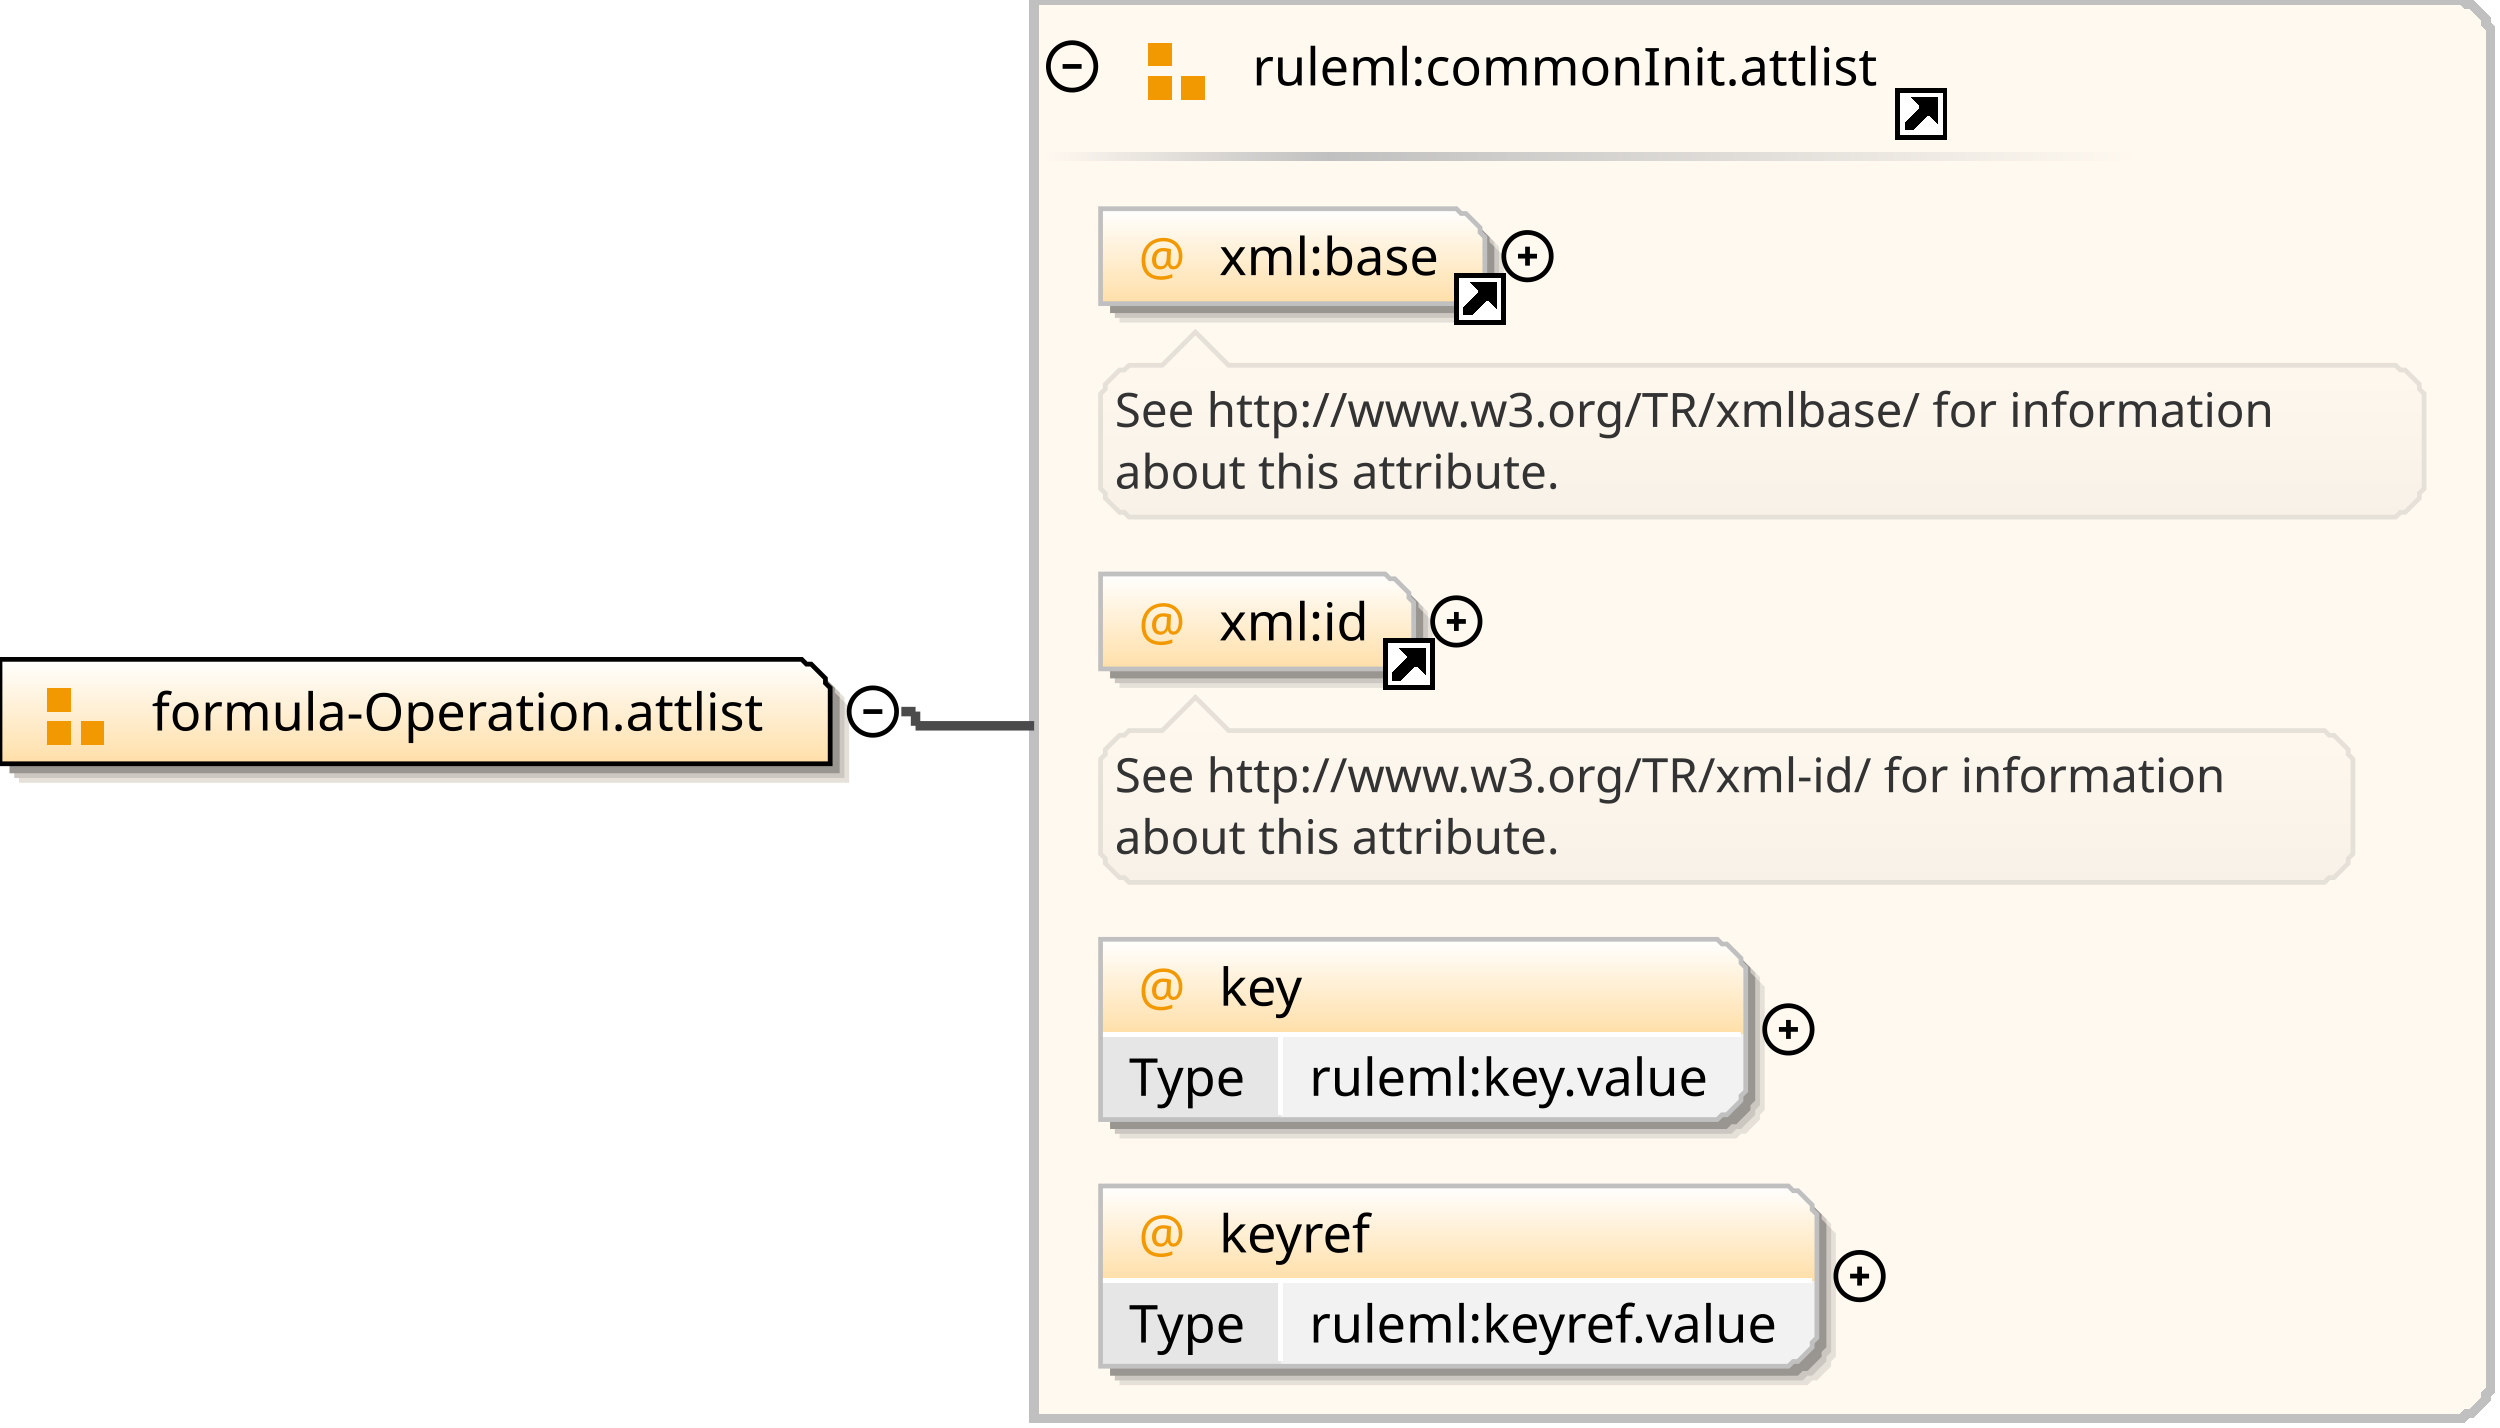
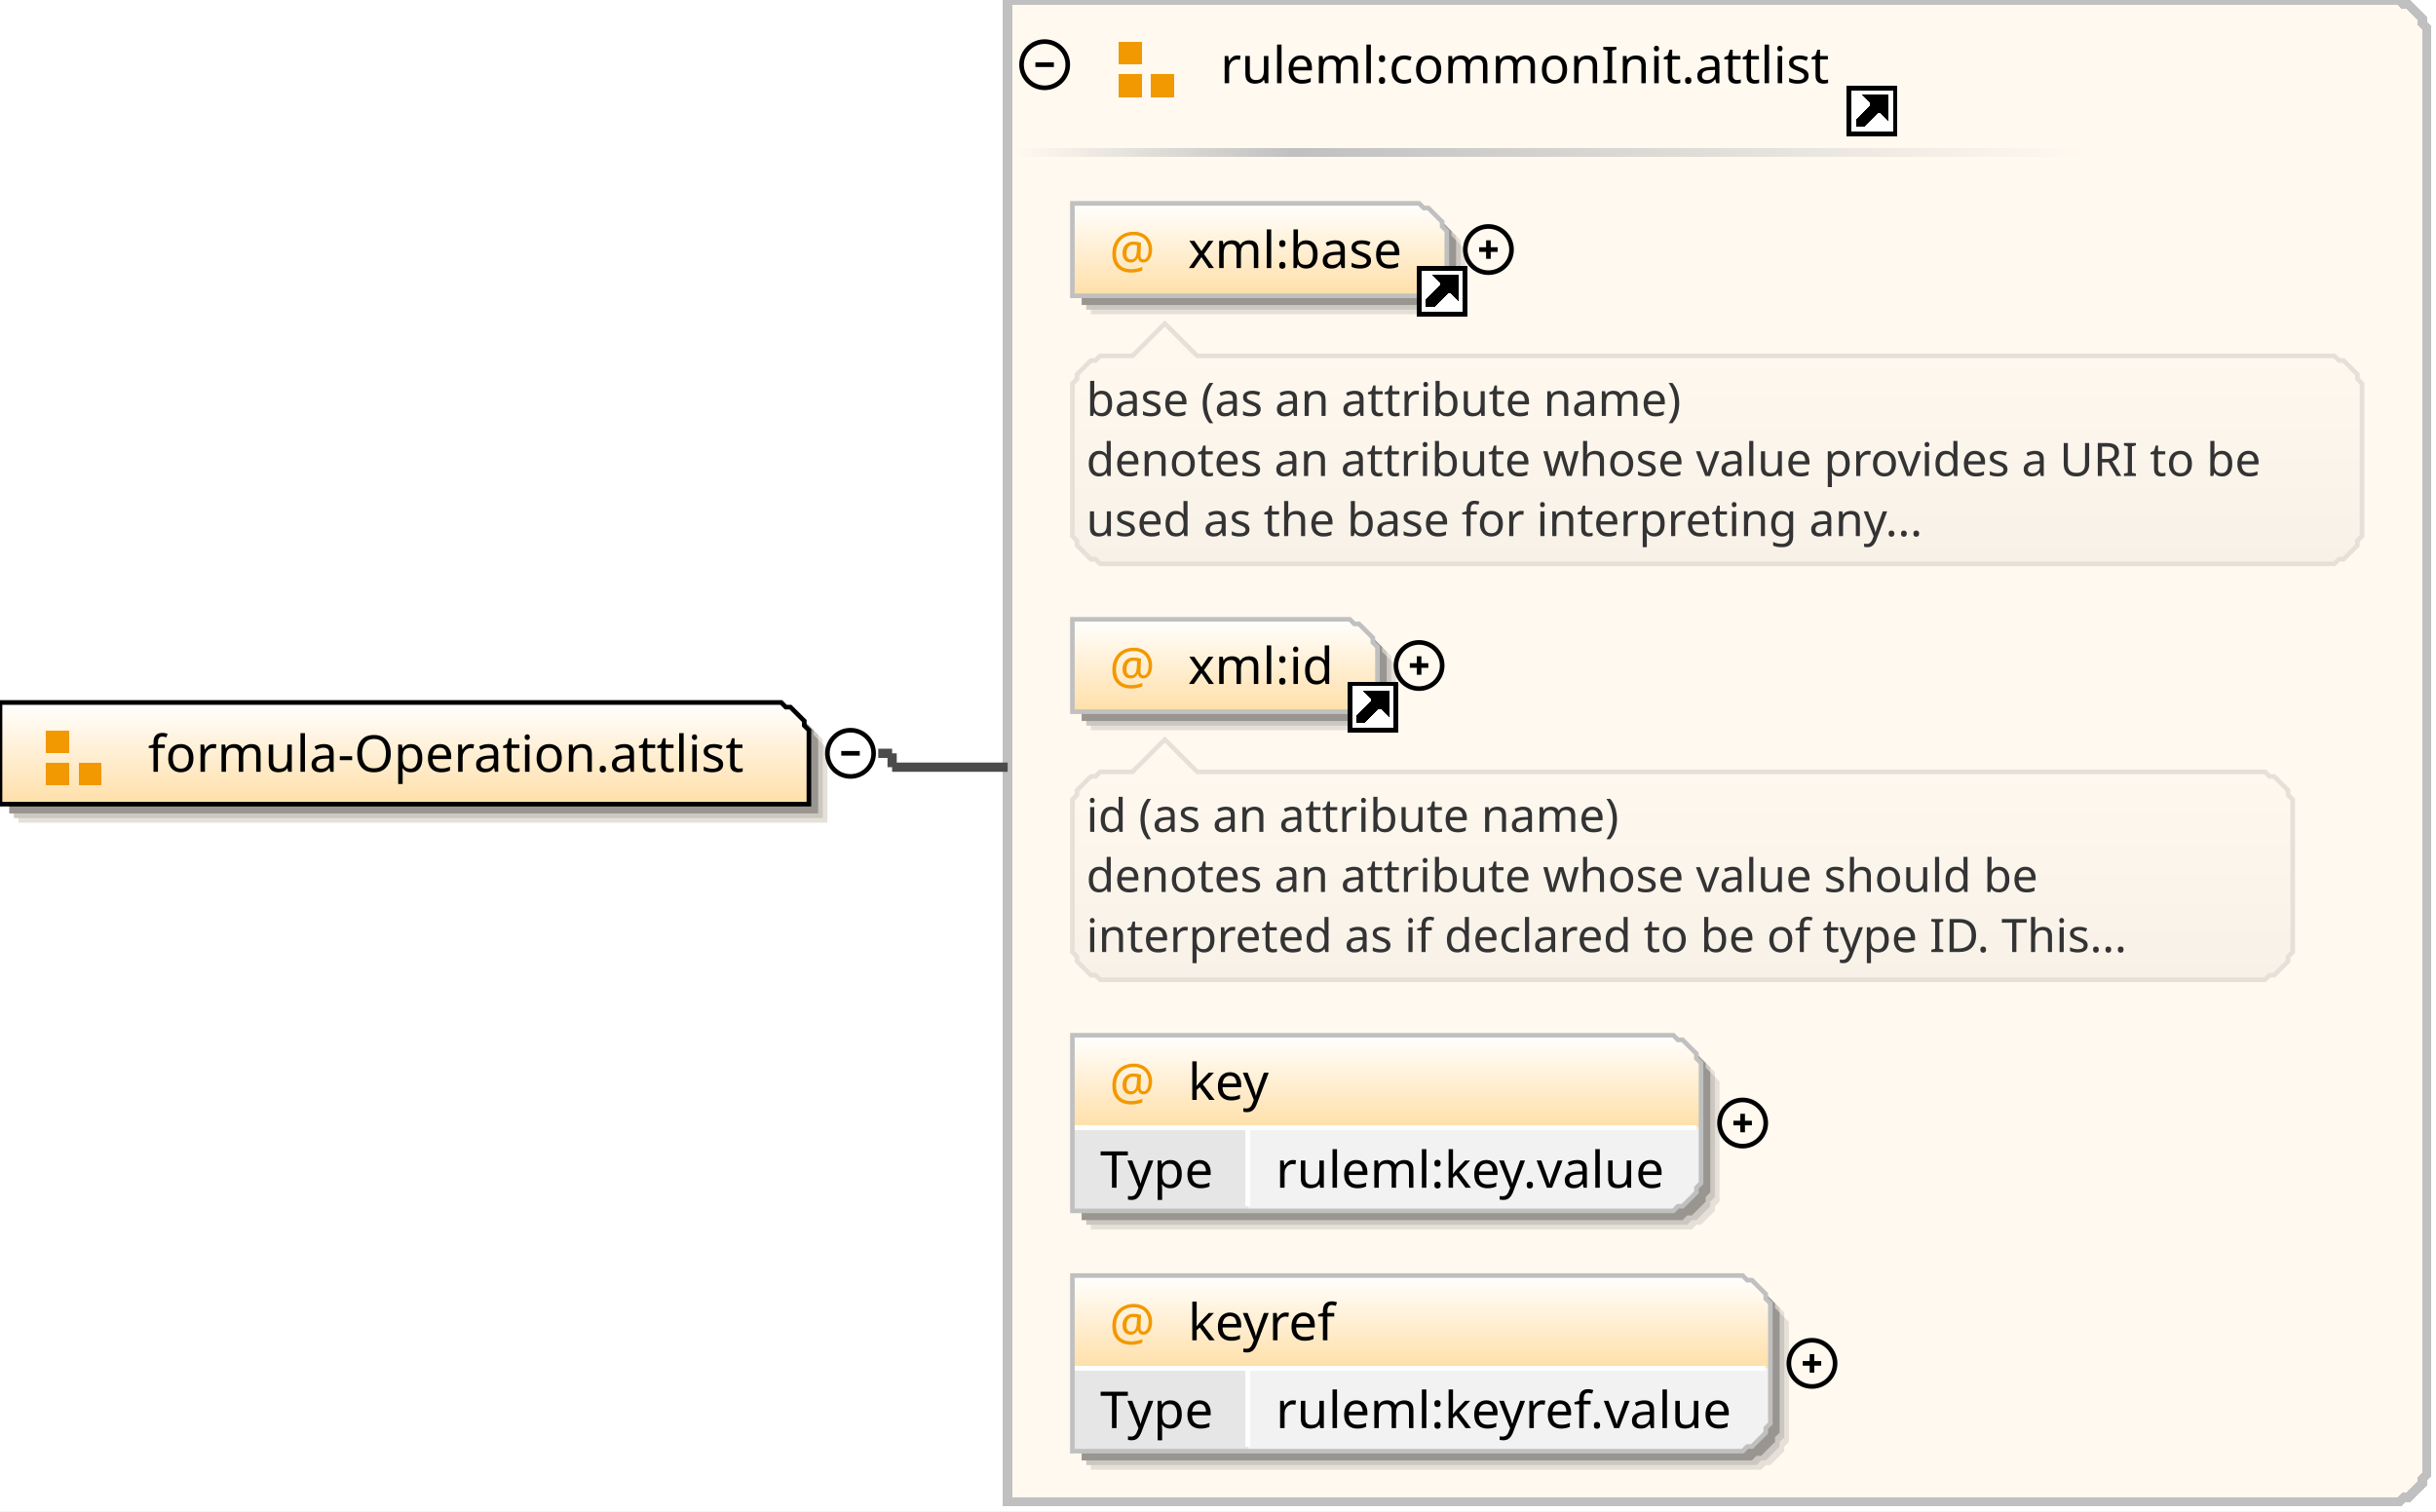
- <svg xmlns="http://www.w3.org/2000/svg" color-interpolation="auto" color-rendering="auto" fill="black" fill-opacity="1" font-family="'Dialog'" font-size="12" font-style="normal" font-weight="normal" height="301" image-rendering="auto" shape-rendering="auto" stroke="black" stroke-dasharray="none" stroke-dashoffset="0" stroke-linecap="square" stroke-linejoin="miter" stroke-miterlimit="10" stroke-opacity="1" stroke-width="1" text-rendering="auto" width="527">
+ <svg xmlns="http://www.w3.org/2000/svg" color-interpolation="auto" color-rendering="auto" fill="black" fill-opacity="1" font-family="'Dialog'" font-size="12" font-style="normal" font-weight="normal" height="327" image-rendering="auto" shape-rendering="auto" stroke="black" stroke-dasharray="none" stroke-dashoffset="0" stroke-linecap="square" stroke-linejoin="miter" stroke-miterlimit="10" stroke-opacity="1" stroke-width="1" text-rendering="auto" width="527">
  <defs id="genericDefs" />
  <g>
    <defs id="defs1">
-       <linearGradient gradientUnits="userSpaceOnUse" id="linearGradient1" spreadMethod="pad" x1="0" x2="0" y1="139" y2="161">
+       <linearGradient gradientUnits="userSpaceOnUse" id="linearGradient1" spreadMethod="pad" x1="0" x2="0" y1="152" y2="174">
        <stop offset="0%" stop-color="white" stop-opacity="1" />
        <stop offset="100%" stop-color="rgb(255,223,168)" stop-opacity="1" />
      </linearGradient>
      <linearGradient gradientUnits="userSpaceOnUse" id="linearGradient2" spreadMethod="pad" x1="280" x2="451" y1="32" y2="32">
        <stop offset="0%" stop-color="silver" stop-opacity="1" />
        <stop offset="100%" stop-color="rgb(255,249,240)" stop-opacity="1" />
      </linearGradient>
      <linearGradient gradientUnits="userSpaceOnUse" id="linearGradient3" spreadMethod="pad" x1="220" x2="280" y1="32" y2="32">
        <stop offset="0%" stop-color="rgb(255,249,240)" stop-opacity="1" />
        <stop offset="100%" stop-color="silver" stop-opacity="1" />
      </linearGradient>
      <linearGradient gradientUnits="userSpaceOnUse" id="linearGradient4" spreadMethod="pad" x1="232" x2="232" y1="44" y2="64">
        <stop offset="0%" stop-color="white" stop-opacity="1" />
        <stop offset="100%" stop-color="rgb(255,223,168)" stop-opacity="1" />
      </linearGradient>
-       <linearGradient gradientUnits="userSpaceOnUse" id="linearGradient5" spreadMethod="pad" x1="232" x2="232" y1="70" y2="109">
+       <linearGradient gradientUnits="userSpaceOnUse" id="linearGradient5" spreadMethod="pad" x1="232" x2="232" y1="70" y2="122">
        <stop offset="0%" stop-color="rgb(255,249,240)" stop-opacity="1" />
        <stop offset="100%" stop-color="rgb(247,241,232)" stop-opacity="1" />
      </linearGradient>
-       <linearGradient gradientUnits="userSpaceOnUse" id="linearGradient6" spreadMethod="pad" x1="232" x2="232" y1="121" y2="141">
+       <linearGradient gradientUnits="userSpaceOnUse" id="linearGradient6" spreadMethod="pad" x1="232" x2="232" y1="134" y2="154">
        <stop offset="0%" stop-color="white" stop-opacity="1" />
        <stop offset="100%" stop-color="rgb(255,223,168)" stop-opacity="1" />
      </linearGradient>
-       <linearGradient gradientUnits="userSpaceOnUse" id="linearGradient7" spreadMethod="pad" x1="232" x2="232" y1="147" y2="186">
+       <linearGradient gradientUnits="userSpaceOnUse" id="linearGradient7" spreadMethod="pad" x1="232" x2="232" y1="160" y2="212">
        <stop offset="0%" stop-color="rgb(255,249,240)" stop-opacity="1" />
        <stop offset="100%" stop-color="rgb(247,241,232)" stop-opacity="1" />
      </linearGradient>
-       <linearGradient gradientUnits="userSpaceOnUse" id="linearGradient8" spreadMethod="pad" x1="232" x2="232" y1="198" y2="218">
+       <linearGradient gradientUnits="userSpaceOnUse" id="linearGradient8" spreadMethod="pad" x1="232" x2="232" y1="224" y2="244">
        <stop offset="0%" stop-color="white" stop-opacity="1" />
        <stop offset="100%" stop-color="rgb(255,223,168)" stop-opacity="1" />
      </linearGradient>
-       <linearGradient gradientUnits="userSpaceOnUse" id="linearGradient9" spreadMethod="pad" x1="232" x2="232" y1="250" y2="270">
+       <linearGradient gradientUnits="userSpaceOnUse" id="linearGradient9" spreadMethod="pad" x1="232" x2="232" y1="276" y2="296">
        <stop offset="0%" stop-color="white" stop-opacity="1" />
        <stop offset="100%" stop-color="rgb(255,223,168)" stop-opacity="1" />
      </linearGradient>
      <clipPath clipPathUnits="userSpaceOnUse" id="clipPath1">
-         <path d="M0 0 L527 0 L527 301 L0 301 L0 0 Z" />
+         <path d="M0 0 L527 0 L527 327 L0 327 L0 0 Z" />
      </clipPath>
    </defs>
    <g fill="white" stroke="white" text-rendering="geometricPrecision">
-       <rect clip-path="url(#clipPath1)" height="301" stroke="none" width="527" x="0" y="0" />
+       <rect clip-path="url(#clipPath1)" height="327" stroke="none" width="527" x="0" y="0" />
    </g>
    <g fill="rgb(229,224,216)" font-family="sans-serif" font-size="11" stroke="rgb(229,224,216)" text-rendering="geometricPrecision">
-       <polygon clip-path="url(#clipPath1)" points=" 4 143 173 143 174 144 175 144 176 145 177 146 178 147 178 148 179 149 179 165 4 165" stroke="none" />
-       <polygon clip-path="url(#clipPath1)" fill="rgb(204,199,192)" points=" 3 142 172 142 173 143 174 143 175 144 176 145 177 146 177 147 178 148 178 164 3 164" stroke="none" />
-       <polygon clip-path="url(#clipPath1)" fill="rgb(153,149,144)" points=" 2 141 171 141 172 142 173 142 174 143 175 144 176 145 176 146 177 147 177 163 2 163" stroke="none" />
-       <polygon clip-path="url(#clipPath1)" fill="url(#linearGradient1)" points=" 0 139 169 139 170 140 171 140 172 141 173 142 174 143 174 144 175 145 175 161 0 161" shape-rendering="crispEdges" stroke="none" />
-       <polygon clip-path="url(#clipPath1)" fill="none" points=" 0 139 169 139 170 140 171 140 172 141 173 142 174 143 174 144 175 145 175 161 0 161" stroke="black" stroke-linecap="butt" />
+       <polygon clip-path="url(#clipPath1)" points=" 4 156 173 156 174 157 175 157 176 158 177 159 178 160 178 161 179 162 179 178 4 178" stroke="none" />
+       <polygon clip-path="url(#clipPath1)" fill="rgb(204,199,192)" points=" 3 155 172 155 173 156 174 156 175 157 176 158 177 159 177 160 178 161 178 177 3 177" stroke="none" />
+       <polygon clip-path="url(#clipPath1)" fill="rgb(153,149,144)" points=" 2 154 171 154 172 155 173 155 174 156 175 157 176 158 176 159 177 160 177 176 2 176" stroke="none" />
+       <polygon clip-path="url(#clipPath1)" fill="url(#linearGradient1)" points=" 0 152 169 152 170 153 171 153 172 154 173 155 174 156 174 157 175 158 175 174 0 174" shape-rendering="crispEdges" stroke="none" />
+       <polygon clip-path="url(#clipPath1)" fill="none" points=" 0 152 169 152 170 153 171 153 172 154 173 155 174 156 174 157 175 158 175 174 0 174" stroke="black" stroke-linecap="butt" />
    </g>
    <g fill="rgb(242,152,0)" font-family="sans-serif" font-size="11" shape-rendering="crispEdges" stroke="rgb(242,152,0)" stroke-linecap="butt" text-rendering="geometricPrecision">
-       <rect clip-path="url(#clipPath1)" height="5" stroke="none" width="5" x="10" y="145" />
-       <rect clip-path="url(#clipPath1)" height="5" stroke="none" width="5" x="10" y="152" />
-       <rect clip-path="url(#clipPath1)" height="5" stroke="none" width="5" x="17" y="152" />
-       <text clip-path="url(#clipPath1)" fill="black" stroke="none" x="32" xml:space="preserve" y="154">formula-Operation.attlist</text>
-       <circle clip-path="url(#clipPath1)" cx="184" cy="150" fill="none" r="5" shape-rendering="auto" stroke="black" />
-       <line clip-path="url(#clipPath1)" fill="none" shape-rendering="auto" stroke="black" x1="182" x2="186" y1="150" y2="150" />
-       <polygon clip-path="url(#clipPath1)" fill="rgb(255,249,240)" points=" 218 0 519 0 520 1 521 1 522 2 523 3 524 4 524 5 525 6 525 293 524 294 524 295 523 296 522 297 521 298 520 298 519 299 218 299" stroke="none" stroke-width="2" />
-       <polygon clip-path="url(#clipPath1)" fill="none" points=" 218 0 519 0 520 1 521 1 522 2 523 3 524 4 524 5 525 6 525 293 524 294 524 295 523 296 522 297 521 298 520 298 519 299 218 299" stroke="silver" stroke-width="2" />
+       <rect clip-path="url(#clipPath1)" height="5" stroke="none" width="5" x="10" y="158" />
+       <rect clip-path="url(#clipPath1)" height="5" stroke="none" width="5" x="10" y="165" />
+       <rect clip-path="url(#clipPath1)" height="5" stroke="none" width="5" x="17" y="165" />
+       <text clip-path="url(#clipPath1)" fill="black" stroke="none" x="32" xml:space="preserve" y="167">formula-Operation.attlist</text>
+       <circle clip-path="url(#clipPath1)" cx="184" cy="163" fill="none" r="5" shape-rendering="auto" stroke="black" />
+       <line clip-path="url(#clipPath1)" fill="none" shape-rendering="auto" stroke="black" x1="182" x2="186" y1="163" y2="163" />
+       <polygon clip-path="url(#clipPath1)" fill="rgb(255,249,240)" points=" 218 0 519 0 520 1 521 1 522 2 523 3 524 4 524 5 525 6 525 319 524 320 524 321 523 322 522 323 521 324 520 324 519 325 218 325" stroke="none" stroke-width="2" />
+       <polygon clip-path="url(#clipPath1)" fill="none" points=" 218 0 519 0 520 1 521 1 522 2 523 3 524 4 524 5 525 6 525 319 524 320 524 321 523 322 522 323 521 324 520 324 519 325 218 325" stroke="silver" stroke-width="2" />
      <rect clip-path="url(#clipPath1)" fill="url(#linearGradient2)" height="2" stroke="none" stroke-width="2" width="171" x="280" y="32" />
      <rect clip-path="url(#clipPath1)" fill="url(#linearGradient3)" height="2" stroke="none" stroke-width="2" width="60" x="220" y="32" />
      <rect clip-path="url(#clipPath1)" height="5" stroke="none" width="5" x="242" y="9" />
      <rect clip-path="url(#clipPath1)" height="5" stroke="none" width="5" x="242" y="16" />
      <rect clip-path="url(#clipPath1)" height="5" stroke="none" width="5" x="249" y="16" />
      <text clip-path="url(#clipPath1)" fill="black" stroke="none" x="264" xml:space="preserve" y="18">ruleml:commonInit.attlist</text>
      <rect clip-path="url(#clipPath1)" fill="white" height="10" stroke="none" width="10" x="400" y="19" />
      <polygon clip-path="url(#clipPath1)" fill="none" points=" 402 27 402 26 405 23 405 22 404 21 408 21 408 25 407 24 406 24 403 27" stroke="black" />
      <polygon clip-path="url(#clipPath1)" fill="black" points=" 402 27 402 26 405 23 405 22 404 21 408 21 408 25 407 24 406 24 403 27" stroke="none" />
      <rect clip-path="url(#clipPath1)" fill="none" height="10" stroke="black" width="10" x="400" y="19" />
      <circle clip-path="url(#clipPath1)" cx="226" cy="14" fill="none" r="5" shape-rendering="auto" stroke="black" />
      <line clip-path="url(#clipPath1)" fill="none" shape-rendering="auto" stroke="black" x1="224" x2="228" y1="14" y2="14" />
      <polygon clip-path="url(#clipPath1)" fill="rgb(229,224,216)" points=" 236 48 311 48 312 49 313 49 314 50 315 51 316 52 316 53 317 54 317 62 316 63 316 64 315 65 314 66 313 67 312 67 311 68 236 68" shape-rendering="auto" stroke="none" />
      <polygon clip-path="url(#clipPath1)" fill="rgb(204,199,192)" points=" 235 47 310 47 311 48 312 48 313 49 314 50 315 51 315 52 316 53 316 61 315 62 315 63 314 64 313 65 312 66 311 66 310 67 235 67" shape-rendering="auto" stroke="none" />
      <polygon clip-path="url(#clipPath1)" fill="rgb(153,149,144)" points=" 234 46 309 46 310 47 311 47 312 48 313 49 314 50 314 51 315 52 315 60 314 61 314 62 313 63 312 64 311 65 310 65 309 66 234 66" shape-rendering="auto" stroke="none" />
      <polygon clip-path="url(#clipPath1)" fill="url(#linearGradient4)" points=" 232 44 307 44 308 45 309 45 310 46 311 47 312 48 312 49 313 50 313 58 312 59 312 60 311 61 310 62 309 63 308 63 307 64 232 64" stroke="none" />
      <polygon clip-path="url(#clipPath1)" fill="none" points=" 232 44 307 44 308 45 309 45 310 46 311 47 312 48 312 49 313 50 313 58 312 59 312 60 311 61 310 62 309 63 308 63 307 64 232 64" shape-rendering="auto" stroke="silver" />
      <text clip-path="url(#clipPath1)" stroke="none" x="240" xml:space="preserve" y="58">@</text>
      <text clip-path="url(#clipPath1)" fill="black" stroke="none" x="257" xml:space="preserve" y="58">xml:base</text>
      <rect clip-path="url(#clipPath1)" fill="white" height="10" stroke="none" width="10" x="307" y="58" />
      <polygon clip-path="url(#clipPath1)" fill="none" points=" 309 66 309 65 312 62 312 61 311 60 315 60 315 64 314 63 313 63 310 66" stroke="black" />
      <polygon clip-path="url(#clipPath1)" fill="black" points=" 309 66 309 65 312 62 312 61 311 60 315 60 315 64 314 63 313 63 310 66" stroke="none" />
      <rect clip-path="url(#clipPath1)" fill="none" height="10" stroke="black" width="10" x="307" y="58" />
      <circle clip-path="url(#clipPath1)" cx="322" cy="54" fill="none" r="5" shape-rendering="auto" stroke="black" />
      <line clip-path="url(#clipPath1)" fill="none" shape-rendering="auto" stroke="black" x1="320" x2="324" y1="54" y2="54" />
      <line clip-path="url(#clipPath1)" fill="none" shape-rendering="auto" stroke="black" x1="322" x2="322" y1="52" y2="56" />
-       <polygon clip-path="url(#clipPath1)" fill="url(#linearGradient5)" points=" 232 83 233 82 233 81 234 80 235 79 236 78 237 78 238 77 245 77 252 70 259 77 505 77 506 78 507 78 508 79 509 80 510 81 510 82 511 83 511 103 510 104 510 105 509 106 508 107 507 108 506 108 505 109 238 109 237 108 236 108 235 107 234 106 233 105 233 104 232 103" stroke="none" />
-       <polygon clip-path="url(#clipPath1)" fill="none" points=" 232 83 233 82 233 81 234 80 235 79 236 78 237 78 238 77 245 77 252 70 259 77 505 77 506 78 507 78 508 79 509 80 510 81 510 82 511 83 511 103 510 104 510 105 509 106 508 107 507 108 506 108 505 109 238 109 237 108 236 108 235 107 234 106 233 105 233 104 232 103" shape-rendering="auto" stroke="rgb(229,224,216)" />
-       <text clip-path="url(#clipPath1)" fill="rgb(51,51,51)" font-size="10" stroke="none" x="235" xml:space="preserve" y="90">See http://www.w3.org/TR/xmlbase/ for information </text>
-       <text clip-path="url(#clipPath1)" fill="rgb(51,51,51)" font-size="10" stroke="none" x="235" xml:space="preserve" y="103">about this attribute.</text>
-       <polygon clip-path="url(#clipPath1)" fill="rgb(229,224,216)" points=" 236 125 296 125 297 126 298 126 299 127 300 128 301 129 301 130 302 131 302 139 301 140 301 141 300 142 299 143 298 144 297 144 296 145 236 145" shape-rendering="auto" stroke="none" />
-       <polygon clip-path="url(#clipPath1)" fill="rgb(204,199,192)" points=" 235 124 295 124 296 125 297 125 298 126 299 127 300 128 300 129 301 130 301 138 300 139 300 140 299 141 298 142 297 143 296 143 295 144 235 144" shape-rendering="auto" stroke="none" />
-       <polygon clip-path="url(#clipPath1)" fill="rgb(153,149,144)" points=" 234 123 294 123 295 124 296 124 297 125 298 126 299 127 299 128 300 129 300 137 299 138 299 139 298 140 297 141 296 142 295 142 294 143 234 143" shape-rendering="auto" stroke="none" />
-       <polygon clip-path="url(#clipPath1)" fill="url(#linearGradient6)" points=" 232 121 292 121 293 122 294 122 295 123 296 124 297 125 297 126 298 127 298 135 297 136 297 137 296 138 295 139 294 140 293 140 292 141 232 141" stroke="none" />
-       <polygon clip-path="url(#clipPath1)" fill="none" points=" 232 121 292 121 293 122 294 122 295 123 296 124 297 125 297 126 298 127 298 135 297 136 297 137 296 138 295 139 294 140 293 140 292 141 232 141" shape-rendering="auto" stroke="silver" />
-       <text clip-path="url(#clipPath1)" stroke="none" x="240" xml:space="preserve" y="135">@</text>
-       <text clip-path="url(#clipPath1)" fill="black" stroke="none" x="257" xml:space="preserve" y="135">xml:id</text>
-       <rect clip-path="url(#clipPath1)" fill="white" height="10" stroke="none" width="10" x="292" y="135" />
-       <polygon clip-path="url(#clipPath1)" fill="none" points=" 294 143 294 142 297 139 297 138 296 137 300 137 300 141 299 140 298 140 295 143" stroke="black" />
-       <polygon clip-path="url(#clipPath1)" fill="black" points=" 294 143 294 142 297 139 297 138 296 137 300 137 300 141 299 140 298 140 295 143" stroke="none" />
-       <rect clip-path="url(#clipPath1)" fill="none" height="10" stroke="black" width="10" x="292" y="135" />
-       <circle clip-path="url(#clipPath1)" cx="307" cy="131" fill="none" r="5" shape-rendering="auto" stroke="black" />
-       <line clip-path="url(#clipPath1)" fill="none" shape-rendering="auto" stroke="black" x1="305" x2="309" y1="131" y2="131" />
-       <line clip-path="url(#clipPath1)" fill="none" shape-rendering="auto" stroke="black" x1="307" x2="307" y1="129" y2="133" />
-       <polygon clip-path="url(#clipPath1)" fill="url(#linearGradient7)" points=" 232 160 233 159 233 158 234 157 235 156 236 155 237 155 238 154 245 154 252 147 259 154 490 154 491 155 492 155 493 156 494 157 495 158 495 159 496 160 496 180 495 181 495 182 494 183 493 184 492 185 491 185 490 186 238 186 237 185 236 185 235 184 234 183 233 182 233 181 232 180" stroke="none" />
-       <polygon clip-path="url(#clipPath1)" fill="none" points=" 232 160 233 159 233 158 234 157 235 156 236 155 237 155 238 154 245 154 252 147 259 154 490 154 491 155 492 155 493 156 494 157 495 158 495 159 496 160 496 180 495 181 495 182 494 183 493 184 492 185 491 185 490 186 238 186 237 185 236 185 235 184 234 183 233 182 233 181 232 180" shape-rendering="auto" stroke="rgb(229,224,216)" />
-       <text clip-path="url(#clipPath1)" fill="rgb(51,51,51)" font-size="10" stroke="none" x="235" xml:space="preserve" y="167">See http://www.w3.org/TR/xml-id/ for information </text>
-       <text clip-path="url(#clipPath1)" fill="rgb(51,51,51)" font-size="10" stroke="none" x="235" xml:space="preserve" y="180">about this attribute.</text>
-       <polygon clip-path="url(#clipPath1)" fill="rgb(229,224,216)" points=" 236 202 366 202 367 203 368 203 369 204 370 205 371 206 371 207 372 208 372 234 371 235 371 236 370 237 369 238 368 239 367 239 366 240 236 240" shape-rendering="auto" stroke="none" />
-       <polygon clip-path="url(#clipPath1)" fill="rgb(204,199,192)" points=" 235 201 365 201 366 202 367 202 368 203 369 204 370 205 370 206 371 207 371 233 370 234 370 235 369 236 368 237 367 238 366 238 365 239 235 239" shape-rendering="auto" stroke="none" />
-       <polygon clip-path="url(#clipPath1)" fill="rgb(153,149,144)" points=" 234 200 364 200 365 201 366 201 367 202 368 203 369 204 369 205 370 206 370 232 369 233 369 234 368 235 367 236 366 237 365 237 364 238 234 238" shape-rendering="auto" stroke="none" />
-       <polygon clip-path="url(#clipPath1)" fill="url(#linearGradient8)" points=" 232 198 362 198 363 199 364 199 365 200 366 201 367 202 367 203 368 204 368 218 367 218 367 218 366 218 365 218 364 218 363 218 362 218 232 218" stroke="none" />
-       <polygon clip-path="url(#clipPath1)" fill="rgb(230,230,230)" points=" 232 218 270 218 270 218 270 218 270 218 270 218 270 218 270 218 270 218 270 230 270 231 270 232 270 233 270 234 270 235 270 235 270 236 232 236" stroke="none" />
-       <polygon clip-path="url(#clipPath1)" fill="rgb(242,242,242)" points=" 270 218 362 218 363 218 364 218 365 218 366 218 367 218 367 218 368 218 368 230 367 231 367 232 366 233 365 234 364 235 363 235 362 236 270 236" stroke="none" />
-       <line clip-path="url(#clipPath1)" fill="none" stroke="white" x1="232" x2="367" y1="218" y2="218" />
-       <text clip-path="url(#clipPath1)" fill="black" stroke="none" x="238" xml:space="preserve" y="231">Type</text>
-       <text clip-path="url(#clipPath1)" fill="black" stroke="none" x="276" xml:space="preserve" y="231">ruleml:key.value</text>
-       <line clip-path="url(#clipPath1)" fill="none" stroke="white" x1="270" x2="270" y1="218" y2="235" />
-       <polygon clip-path="url(#clipPath1)" fill="none" points=" 232 198 362 198 363 199 364 199 365 200 366 201 367 202 367 203 368 204 368 230 367 231 367 232 366 233 365 234 364 235 363 235 362 236 232 236" shape-rendering="auto" stroke="silver" />
-       <text clip-path="url(#clipPath1)" stroke="none" x="240" xml:space="preserve" y="212">@</text>
-       <text clip-path="url(#clipPath1)" fill="black" stroke="none" x="257" xml:space="preserve" y="212">key</text>
-       <circle clip-path="url(#clipPath1)" cx="377" cy="217" fill="none" r="5" shape-rendering="auto" stroke="black" />
-       <line clip-path="url(#clipPath1)" fill="none" shape-rendering="auto" stroke="black" x1="375" x2="379" y1="217" y2="217" />
-       <line clip-path="url(#clipPath1)" fill="none" shape-rendering="auto" stroke="black" x1="377" x2="377" y1="215" y2="219" />
-       <polygon clip-path="url(#clipPath1)" fill="rgb(229,224,216)" points=" 236 254 381 254 382 255 383 255 384 256 385 257 386 258 386 259 387 260 387 286 386 287 386 288 385 289 384 290 383 291 382 291 381 292 236 292" shape-rendering="auto" stroke="none" />
-       <polygon clip-path="url(#clipPath1)" fill="rgb(204,199,192)" points=" 235 253 380 253 381 254 382 254 383 255 384 256 385 257 385 258 386 259 386 285 385 286 385 287 384 288 383 289 382 290 381 290 380 291 235 291" shape-rendering="auto" stroke="none" />
-       <polygon clip-path="url(#clipPath1)" fill="rgb(153,149,144)" points=" 234 252 379 252 380 253 381 253 382 254 383 255 384 256 384 257 385 258 385 284 384 285 384 286 383 287 382 288 381 289 380 289 379 290 234 290" shape-rendering="auto" stroke="none" />
-       <polygon clip-path="url(#clipPath1)" fill="url(#linearGradient9)" points=" 232 250 377 250 378 251 379 251 380 252 381 253 382 254 382 255 383 256 383 270 382 270 382 270 381 270 380 270 379 270 378 270 377 270 232 270" stroke="none" />
-       <polygon clip-path="url(#clipPath1)" fill="rgb(230,230,230)" points=" 232 270 270 270 270 270 270 270 270 270 270 270 270 270 270 270 270 270 270 282 270 283 270 284 270 285 270 286 270 287 270 287 270 288 232 288" stroke="none" />
-       <polygon clip-path="url(#clipPath1)" fill="rgb(242,242,242)" points=" 270 270 377 270 378 270 379 270 380 270 381 270 382 270 382 270 383 270 383 282 382 283 382 284 381 285 380 286 379 287 378 287 377 288 270 288" stroke="none" />
-       <line clip-path="url(#clipPath1)" fill="none" stroke="white" x1="232" x2="382" y1="270" y2="270" />
-       <text clip-path="url(#clipPath1)" fill="black" stroke="none" x="238" xml:space="preserve" y="283">Type</text>
-       <text clip-path="url(#clipPath1)" fill="black" stroke="none" x="276" xml:space="preserve" y="283">ruleml:keyref.value</text>
-       <line clip-path="url(#clipPath1)" fill="none" stroke="white" x1="270" x2="270" y1="270" y2="287" />
-       <polygon clip-path="url(#clipPath1)" fill="none" points=" 232 250 377 250 378 251 379 251 380 252 381 253 382 254 382 255 383 256 383 282 382 283 382 284 381 285 380 286 379 287 378 287 377 288 232 288" shape-rendering="auto" stroke="silver" />
-       <text clip-path="url(#clipPath1)" stroke="none" x="240" xml:space="preserve" y="264">@</text>
-       <text clip-path="url(#clipPath1)" fill="black" stroke="none" x="257" xml:space="preserve" y="264">keyref</text>
-       <circle clip-path="url(#clipPath1)" cx="392" cy="269" fill="none" r="5" shape-rendering="auto" stroke="black" />
-       <line clip-path="url(#clipPath1)" fill="none" shape-rendering="auto" stroke="black" x1="390" x2="394" y1="269" y2="269" />
-       <line clip-path="url(#clipPath1)" fill="none" shape-rendering="auto" stroke="black" x1="392" x2="392" y1="267" y2="271" />
+       <polygon clip-path="url(#clipPath1)" fill="url(#linearGradient5)" points=" 232 83 233 82 233 81 234 80 235 79 236 78 237 78 238 77 245 77 252 70 259 77 505 77 506 78 507 78 508 79 509 80 510 81 510 82 511 83 511 116 510 117 510 118 509 119 508 120 507 121 506 121 505 122 238 122 237 121 236 121 235 120 234 119 233 118 233 117 232 116" stroke="none" />
+       <polygon clip-path="url(#clipPath1)" fill="none" points=" 232 83 233 82 233 81 234 80 235 79 236 78 237 78 238 77 245 77 252 70 259 77 505 77 506 78 507 78 508 79 509 80 510 81 510 82 511 83 511 116 510 117 510 118 509 119 508 120 507 121 506 121 505 122 238 122 237 121 236 121 235 120 234 119 233 118 233 117 232 116" shape-rendering="auto" stroke="rgb(229,224,216)" />
+       <text clip-path="url(#clipPath1)" fill="rgb(51,51,51)" font-size="10" stroke="none" x="235" xml:space="preserve" y="90">base (as an attribute name)</text>
+       <text clip-path="url(#clipPath1)" fill="rgb(51,51,51)" font-size="10" stroke="none" x="235" xml:space="preserve" y="103">denotes an attribute whose value provides a URI to be </text>
+       <text clip-path="url(#clipPath1)" fill="rgb(51,51,51)" font-size="10" stroke="none" x="235" xml:space="preserve" y="116">used as the base for interpreting any...</text>
+       <polygon clip-path="url(#clipPath1)" fill="rgb(229,224,216)" points=" 236 138 296 138 297 139 298 139 299 140 300 141 301 142 301 143 302 144 302 152 301 153 301 154 300 155 299 156 298 157 297 157 296 158 236 158" shape-rendering="auto" stroke="none" />
+       <polygon clip-path="url(#clipPath1)" fill="rgb(204,199,192)" points=" 235 137 295 137 296 138 297 138 298 139 299 140 300 141 300 142 301 143 301 151 300 152 300 153 299 154 298 155 297 156 296 156 295 157 235 157" shape-rendering="auto" stroke="none" />
+       <polygon clip-path="url(#clipPath1)" fill="rgb(153,149,144)" points=" 234 136 294 136 295 137 296 137 297 138 298 139 299 140 299 141 300 142 300 150 299 151 299 152 298 153 297 154 296 155 295 155 294 156 234 156" shape-rendering="auto" stroke="none" />
+       <polygon clip-path="url(#clipPath1)" fill="url(#linearGradient6)" points=" 232 134 292 134 293 135 294 135 295 136 296 137 297 138 297 139 298 140 298 148 297 149 297 150 296 151 295 152 294 153 293 153 292 154 232 154" stroke="none" />
+       <polygon clip-path="url(#clipPath1)" fill="none" points=" 232 134 292 134 293 135 294 135 295 136 296 137 297 138 297 139 298 140 298 148 297 149 297 150 296 151 295 152 294 153 293 153 292 154 232 154" shape-rendering="auto" stroke="silver" />
+       <text clip-path="url(#clipPath1)" stroke="none" x="240" xml:space="preserve" y="148">@</text>
+       <text clip-path="url(#clipPath1)" fill="black" stroke="none" x="257" xml:space="preserve" y="148">xml:id</text>
+       <rect clip-path="url(#clipPath1)" fill="white" height="10" stroke="none" width="10" x="292" y="148" />
+       <polygon clip-path="url(#clipPath1)" fill="none" points=" 294 156 294 155 297 152 297 151 296 150 300 150 300 154 299 153 298 153 295 156" stroke="black" />
+       <polygon clip-path="url(#clipPath1)" fill="black" points=" 294 156 294 155 297 152 297 151 296 150 300 150 300 154 299 153 298 153 295 156" stroke="none" />
+       <rect clip-path="url(#clipPath1)" fill="none" height="10" stroke="black" width="10" x="292" y="148" />
+       <circle clip-path="url(#clipPath1)" cx="307" cy="144" fill="none" r="5" shape-rendering="auto" stroke="black" />
+       <line clip-path="url(#clipPath1)" fill="none" shape-rendering="auto" stroke="black" x1="305" x2="309" y1="144" y2="144" />
+       <line clip-path="url(#clipPath1)" fill="none" shape-rendering="auto" stroke="black" x1="307" x2="307" y1="142" y2="146" />
+       <polygon clip-path="url(#clipPath1)" fill="url(#linearGradient7)" points=" 232 173 233 172 233 171 234 170 235 169 236 168 237 168 238 167 245 167 252 160 259 167 490 167 491 168 492 168 493 169 494 170 495 171 495 172 496 173 496 206 495 207 495 208 494 209 493 210 492 211 491 211 490 212 238 212 237 211 236 211 235 210 234 209 233 208 233 207 232 206" stroke="none" />
+       <polygon clip-path="url(#clipPath1)" fill="none" points=" 232 173 233 172 233 171 234 170 235 169 236 168 237 168 238 167 245 167 252 160 259 167 490 167 491 168 492 168 493 169 494 170 495 171 495 172 496 173 496 206 495 207 495 208 494 209 493 210 492 211 491 211 490 212 238 212 237 211 236 211 235 210 234 209 233 208 233 207 232 206" shape-rendering="auto" stroke="rgb(229,224,216)" />
+       <text clip-path="url(#clipPath1)" fill="rgb(51,51,51)" font-size="10" stroke="none" x="235" xml:space="preserve" y="180">id (as an attribute name)</text>
+       <text clip-path="url(#clipPath1)" fill="rgb(51,51,51)" font-size="10" stroke="none" x="235" xml:space="preserve" y="193">denotes an attribute whose value should be </text>
+       <text clip-path="url(#clipPath1)" fill="rgb(51,51,51)" font-size="10" stroke="none" x="235" xml:space="preserve" y="206">interpreted as if declared to be of type ID. This...</text>
+       <polygon clip-path="url(#clipPath1)" fill="rgb(229,224,216)" points=" 236 228 366 228 367 229 368 229 369 230 370 231 371 232 371 233 372 234 372 260 371 261 371 262 370 263 369 264 368 265 367 265 366 266 236 266" shape-rendering="auto" stroke="none" />
+       <polygon clip-path="url(#clipPath1)" fill="rgb(204,199,192)" points=" 235 227 365 227 366 228 367 228 368 229 369 230 370 231 370 232 371 233 371 259 370 260 370 261 369 262 368 263 367 264 366 264 365 265 235 265" shape-rendering="auto" stroke="none" />
+       <polygon clip-path="url(#clipPath1)" fill="rgb(153,149,144)" points=" 234 226 364 226 365 227 366 227 367 228 368 229 369 230 369 231 370 232 370 258 369 259 369 260 368 261 367 262 366 263 365 263 364 264 234 264" shape-rendering="auto" stroke="none" />
+       <polygon clip-path="url(#clipPath1)" fill="url(#linearGradient8)" points=" 232 224 362 224 363 225 364 225 365 226 366 227 367 228 367 229 368 230 368 244 367 244 367 244 366 244 365 244 364 244 363 244 362 244 232 244" stroke="none" />
+       <polygon clip-path="url(#clipPath1)" fill="rgb(230,230,230)" points=" 232 244 270 244 270 244 270 244 270 244 270 244 270 244 270 244 270 244 270 256 270 257 270 258 270 259 270 260 270 261 270 261 270 262 232 262" stroke="none" />
+       <polygon clip-path="url(#clipPath1)" fill="rgb(242,242,242)" points=" 270 244 362 244 363 244 364 244 365 244 366 244 367 244 367 244 368 244 368 256 367 257 367 258 366 259 365 260 364 261 363 261 362 262 270 262" stroke="none" />
+       <line clip-path="url(#clipPath1)" fill="none" stroke="white" x1="232" x2="367" y1="244" y2="244" />
+       <text clip-path="url(#clipPath1)" fill="black" stroke="none" x="238" xml:space="preserve" y="257">Type</text>
+       <text clip-path="url(#clipPath1)" fill="black" stroke="none" x="276" xml:space="preserve" y="257">ruleml:key.value</text>
+       <line clip-path="url(#clipPath1)" fill="none" stroke="white" x1="270" x2="270" y1="244" y2="261" />
+       <polygon clip-path="url(#clipPath1)" fill="none" points=" 232 224 362 224 363 225 364 225 365 226 366 227 367 228 367 229 368 230 368 256 367 257 367 258 366 259 365 260 364 261 363 261 362 262 232 262" shape-rendering="auto" stroke="silver" />
+       <text clip-path="url(#clipPath1)" stroke="none" x="240" xml:space="preserve" y="238">@</text>
+       <text clip-path="url(#clipPath1)" fill="black" stroke="none" x="257" xml:space="preserve" y="238">key</text>
+       <circle clip-path="url(#clipPath1)" cx="377" cy="243" fill="none" r="5" shape-rendering="auto" stroke="black" />
+       <line clip-path="url(#clipPath1)" fill="none" shape-rendering="auto" stroke="black" x1="375" x2="379" y1="243" y2="243" />
+       <line clip-path="url(#clipPath1)" fill="none" shape-rendering="auto" stroke="black" x1="377" x2="377" y1="241" y2="245" />
+       <polygon clip-path="url(#clipPath1)" fill="rgb(229,224,216)" points=" 236 280 381 280 382 281 383 281 384 282 385 283 386 284 386 285 387 286 387 312 386 313 386 314 385 315 384 316 383 317 382 317 381 318 236 318" shape-rendering="auto" stroke="none" />
+       <polygon clip-path="url(#clipPath1)" fill="rgb(204,199,192)" points=" 235 279 380 279 381 280 382 280 383 281 384 282 385 283 385 284 386 285 386 311 385 312 385 313 384 314 383 315 382 316 381 316 380 317 235 317" shape-rendering="auto" stroke="none" />
+       <polygon clip-path="url(#clipPath1)" fill="rgb(153,149,144)" points=" 234 278 379 278 380 279 381 279 382 280 383 281 384 282 384 283 385 284 385 310 384 311 384 312 383 313 382 314 381 315 380 315 379 316 234 316" shape-rendering="auto" stroke="none" />
+       <polygon clip-path="url(#clipPath1)" fill="url(#linearGradient9)" points=" 232 276 377 276 378 277 379 277 380 278 381 279 382 280 382 281 383 282 383 296 382 296 382 296 381 296 380 296 379 296 378 296 377 296 232 296" stroke="none" />
+       <polygon clip-path="url(#clipPath1)" fill="rgb(230,230,230)" points=" 232 296 270 296 270 296 270 296 270 296 270 296 270 296 270 296 270 296 270 308 270 309 270 310 270 311 270 312 270 313 270 313 270 314 232 314" stroke="none" />
+       <polygon clip-path="url(#clipPath1)" fill="rgb(242,242,242)" points=" 270 296 377 296 378 296 379 296 380 296 381 296 382 296 382 296 383 296 383 308 382 309 382 310 381 311 380 312 379 313 378 313 377 314 270 314" stroke="none" />
+       <line clip-path="url(#clipPath1)" fill="none" stroke="white" x1="232" x2="382" y1="296" y2="296" />
+       <text clip-path="url(#clipPath1)" fill="black" stroke="none" x="238" xml:space="preserve" y="309">Type</text>
+       <text clip-path="url(#clipPath1)" fill="black" stroke="none" x="276" xml:space="preserve" y="309">ruleml:keyref.value</text>
+       <line clip-path="url(#clipPath1)" fill="none" stroke="white" x1="270" x2="270" y1="296" y2="313" />
+       <polygon clip-path="url(#clipPath1)" fill="none" points=" 232 276 377 276 378 277 379 277 380 278 381 279 382 280 382 281 383 282 383 308 382 309 382 310 381 311 380 312 379 313 378 313 377 314 232 314" shape-rendering="auto" stroke="silver" />
+       <text clip-path="url(#clipPath1)" stroke="none" x="240" xml:space="preserve" y="290">@</text>
+       <text clip-path="url(#clipPath1)" fill="black" stroke="none" x="257" xml:space="preserve" y="290">keyref</text>
+       <circle clip-path="url(#clipPath1)" cx="392" cy="295" fill="none" r="5" shape-rendering="auto" stroke="black" />
+       <line clip-path="url(#clipPath1)" fill="none" shape-rendering="auto" stroke="black" x1="390" x2="394" y1="295" y2="295" />
+       <line clip-path="url(#clipPath1)" fill="none" shape-rendering="auto" stroke="black" x1="392" x2="392" y1="293" y2="297" />
    </g>
    <g fill="rgb(75,75,75)" font-family="sans-serif" font-size="11" stroke="rgb(75,75,75)" stroke-linecap="butt" stroke-width="2" text-rendering="geometricPrecision">
-       <line clip-path="url(#clipPath1)" fill="none" x1="190" x2="193" y1="150" y2="150" />
-       <line clip-path="url(#clipPath1)" fill="none" x1="193" x2="193" y1="150" y2="153" />
-       <line clip-path="url(#clipPath1)" fill="none" x1="193" x2="218" y1="153" y2="153" />
+       <line clip-path="url(#clipPath1)" fill="none" x1="190" x2="193" y1="163" y2="163" />
+       <line clip-path="url(#clipPath1)" fill="none" x1="193" x2="193" y1="163" y2="166" />
+       <line clip-path="url(#clipPath1)" fill="none" x1="193" x2="218" y1="166" y2="166" />
    </g>
  </g>
</svg>
